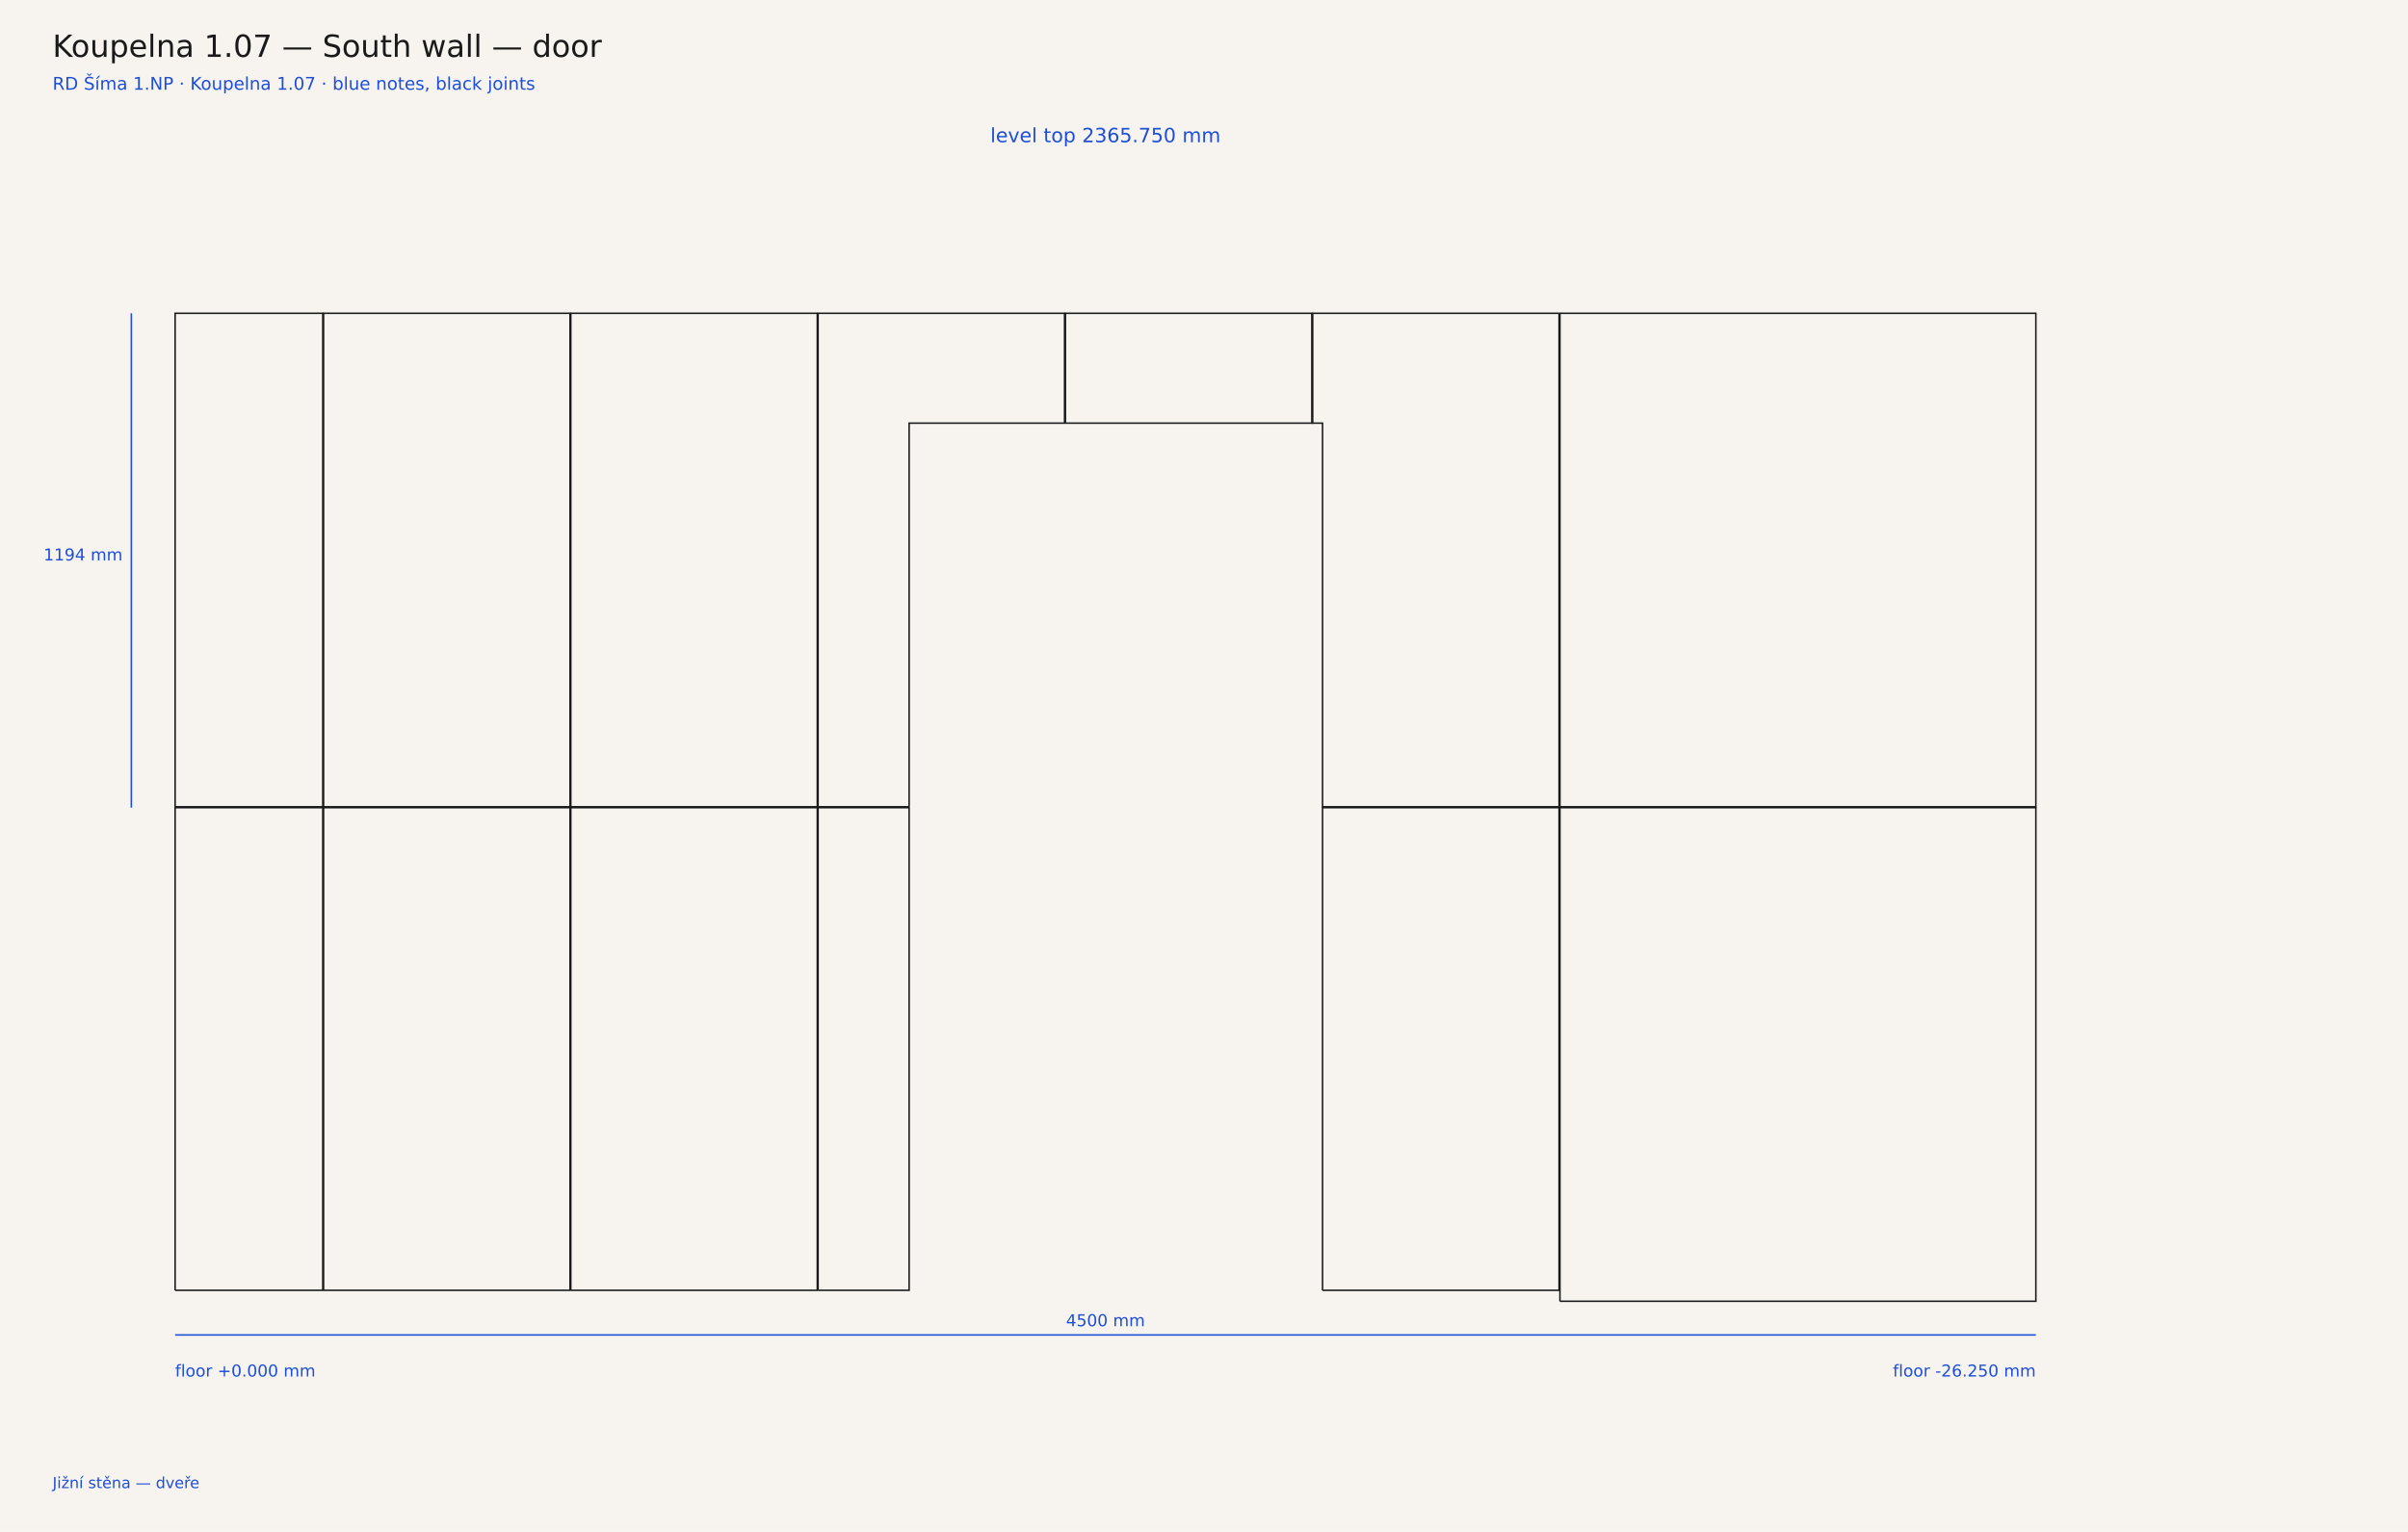
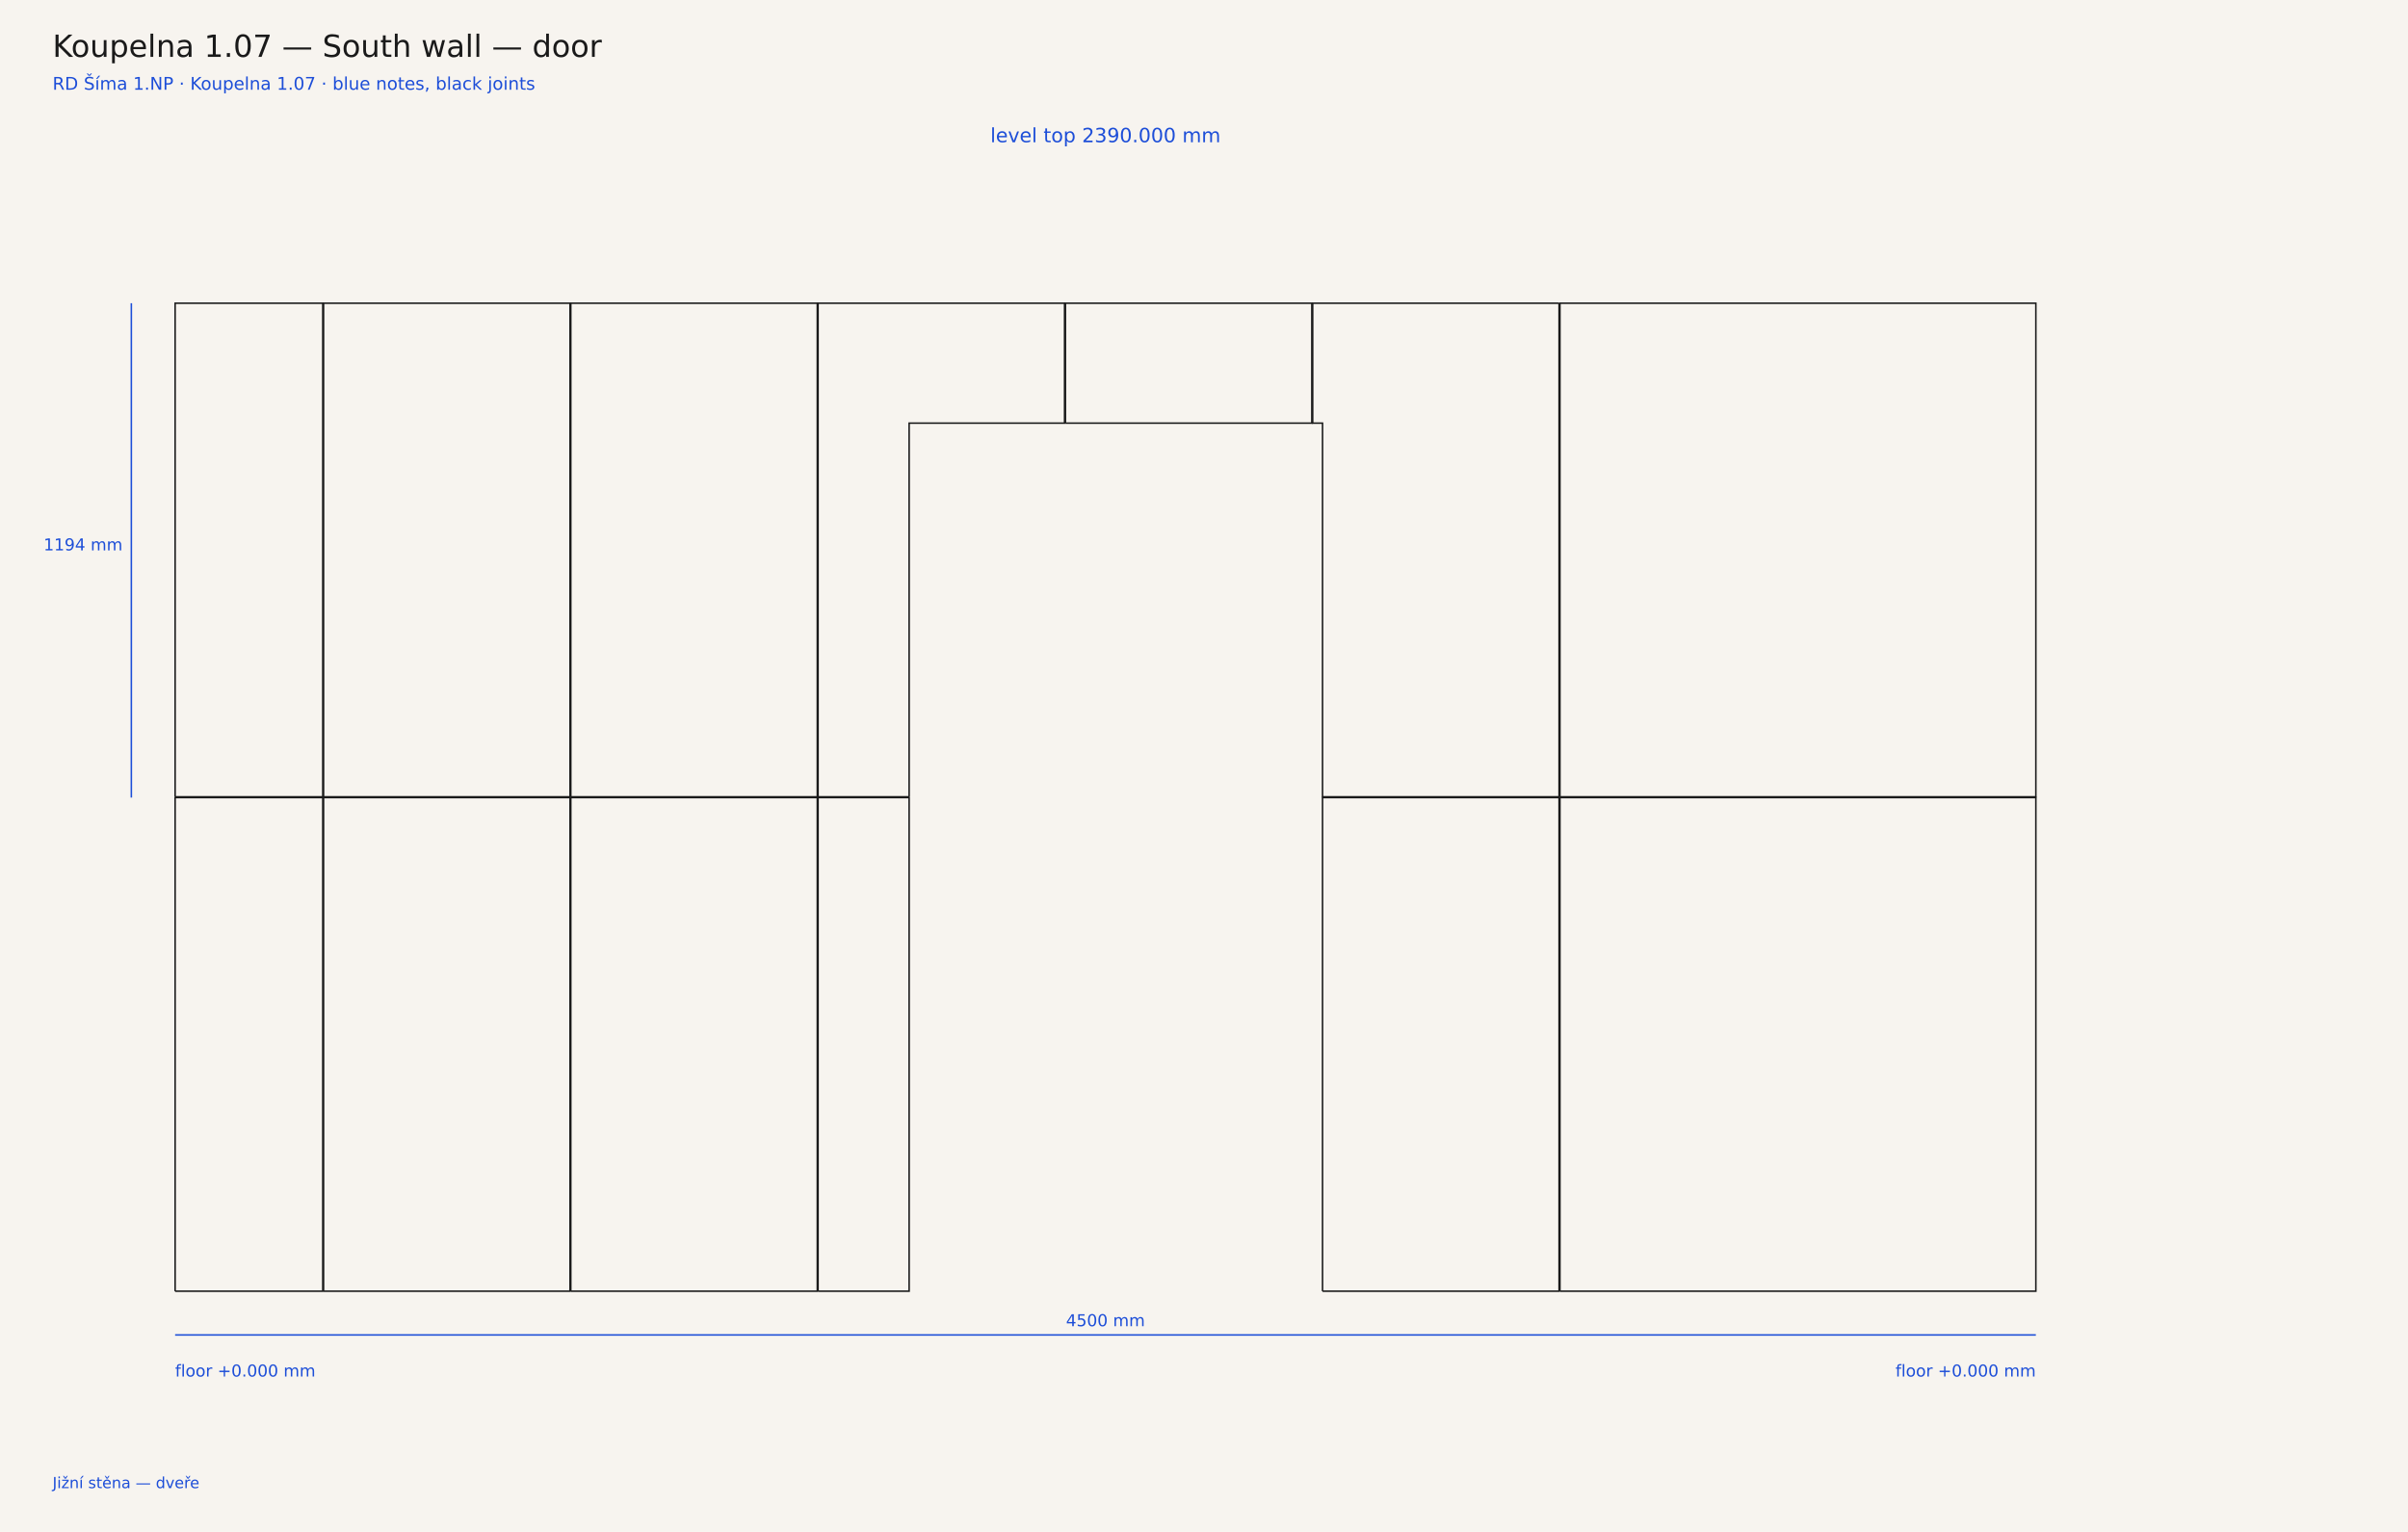
<svg xmlns="http://www.w3.org/2000/svg" width="2200" height="1400" viewBox="0 0 2200 1400">
  <rect width="2200" height="1400" fill="#f7f4ef" />
  <text x="48" y="52" font-family="DejaVu Sans, sans-serif" font-size="28" fill="#1a1a1a">Koupelna 1.07 — South wall — door</text>
  <text x="48" y="82" font-family="DejaVu Sans, sans-serif" font-size="16" fill="#1d4ed8">RD Šíma 1.NP · Koupelna 1.07 · blue notes, black joints</text>
-   <polyline points="160.0,1179.2 294.9,1179.2 294.9,738.1 160.0,738.1 160.0,1179.2" fill="none" stroke="#1a1a1a" stroke-width="1.4" stroke-linejoin="miter" />
-   <polyline points="295.6,1179.2 520.8,1179.2 520.8,738.1 295.6,738.1 295.6,1179.2" fill="none" stroke="#1a1a1a" stroke-width="1.4" stroke-linejoin="miter" />
-   <polyline points="521.5,1179.2 746.7,1179.2 746.7,738.1 521.5,738.1 521.5,1179.2" fill="none" stroke="#1a1a1a" stroke-width="1.4" stroke-linejoin="miter" />
-   <polyline points="747.4,1179.2 830.6,1179.2 830.6,738.1 747.4,738.1 747.4,1179.2" fill="none" stroke="#1a1a1a" stroke-width="1.4" stroke-linejoin="miter" />
-   <polyline points="1208.3,1179.2 1424.4,1179.2 1424.4,738.1 1208.3,738.1 1208.3,1179.2" fill="none" stroke="#1a1a1a" stroke-width="1.4" stroke-linejoin="miter" />
-   <polyline points="160.0,737.3 294.9,737.3 294.9,286.3 160.0,286.3 160.0,737.3" fill="none" stroke="#1a1a1a" stroke-width="1.4" stroke-linejoin="miter" />
-   <polyline points="295.6,737.3 520.8,737.3 520.8,286.3 295.6,286.3 295.6,737.3" fill="none" stroke="#1a1a1a" stroke-width="1.4" stroke-linejoin="miter" />
-   <polyline points="521.5,737.3 746.7,737.3 746.7,286.3 521.5,286.3 521.5,737.3" fill="none" stroke="#1a1a1a" stroke-width="1.4" stroke-linejoin="miter" />
-   <polyline points="830.6,737.3 747.4,737.3 747.4,286.3 972.6,286.3 972.6,386.7 830.6,386.7 830.6,737.3" fill="none" stroke="#1a1a1a" stroke-width="1.4" stroke-linejoin="miter" />
-   <polyline points="973.4,386.7 1198.5,386.7 1198.5,286.3 973.4,286.3 973.4,386.7" fill="none" stroke="#1a1a1a" stroke-width="1.4" stroke-linejoin="miter" />
-   <polyline points="1424.4,286.3 1424.4,737.3 1208.3,737.3 1208.3,386.7 1199.3,386.7 1199.3,286.3 1424.4,286.3" fill="none" stroke="#1a1a1a" stroke-width="1.4" stroke-linejoin="miter" />
-   <polyline points="1425.2,1189.2 1425.2,738.1 1860.0,738.1 1860.0,1189.2 1425.2,1189.2" fill="none" stroke="#1a1a1a" stroke-width="1.4" stroke-linejoin="miter" />
-   <polyline points="1425.2,737.3 1425.2,286.3 1860.0,286.3 1860.0,737.3 1425.2,737.3" fill="none" stroke="#1a1a1a" stroke-width="1.4" stroke-linejoin="miter" />
+   <polyline points="160.0,1180.0 294.9,1180.0 294.9,728.9 160.0,728.9 160.0,1180.0" fill="none" stroke="#1a1a1a" stroke-width="1.4" stroke-linejoin="miter" />
+   <polyline points="295.6,1180.0 520.8,1180.0 520.8,728.9 295.6,728.9 295.6,1180.0" fill="none" stroke="#1a1a1a" stroke-width="1.4" stroke-linejoin="miter" />
+   <polyline points="521.5,1180.0 746.7,1180.0 746.7,728.9 521.5,728.9 521.5,1180.0" fill="none" stroke="#1a1a1a" stroke-width="1.4" stroke-linejoin="miter" />
+   <polyline points="747.4,1180.0 830.6,1180.0 830.6,728.9 747.4,728.9 747.4,1180.0" fill="none" stroke="#1a1a1a" stroke-width="1.4" stroke-linejoin="miter" />
+   <polyline points="1208.3,1180.0 1424.4,1180.0 1424.4,728.9 1208.3,728.9 1208.3,1180.0" fill="none" stroke="#1a1a1a" stroke-width="1.4" stroke-linejoin="miter" />
+   <polyline points="1425.2,1180.0 1425.2,728.9 1860.0,728.9 1860.0,1180.0 1425.2,1180.0" fill="none" stroke="#1a1a1a" stroke-width="1.4" stroke-linejoin="miter" />
+   <polyline points="160.0,728.2 294.9,728.2 294.9,277.1 160.0,277.1 160.0,728.2" fill="none" stroke="#1a1a1a" stroke-width="1.4" stroke-linejoin="miter" />
+   <polyline points="295.6,728.2 520.8,728.2 520.8,277.1 295.6,277.1 295.6,728.2" fill="none" stroke="#1a1a1a" stroke-width="1.4" stroke-linejoin="miter" />
+   <polyline points="521.5,728.2 746.7,728.2 746.7,277.1 521.5,277.1 521.5,728.2" fill="none" stroke="#1a1a1a" stroke-width="1.4" stroke-linejoin="miter" />
+   <polyline points="830.6,728.2 747.4,728.2 747.4,277.1 972.6,277.1 972.6,386.7 830.6,386.7 830.6,728.2" fill="none" stroke="#1a1a1a" stroke-width="1.4" stroke-linejoin="miter" />
+   <polyline points="973.4,386.7 1198.5,386.7 1198.5,277.1 973.4,277.1 973.4,386.7" fill="none" stroke="#1a1a1a" stroke-width="1.4" stroke-linejoin="miter" />
+   <polyline points="1424.4,277.1 1424.4,728.2 1208.3,728.2 1208.3,386.7 1199.3,386.7 1199.3,277.1 1424.4,277.1" fill="none" stroke="#1a1a1a" stroke-width="1.4" stroke-linejoin="miter" />
+   <polyline points="1425.2,728.2 1425.2,277.1 1860.0,277.1 1860.0,728.2 1425.2,728.2" fill="none" stroke="#1a1a1a" stroke-width="1.4" stroke-linejoin="miter" />
  <line x1="160.0" y1="1220.0" x2="160.0" y2="1220.0" stroke="#1d4ed8" stroke-width="1" />
  <line x1="1860.0" y1="1220.0" x2="1860.0" y2="1220.0" stroke="#1d4ed8" stroke-width="1" />
  <line x1="160.0" y1="1220.0" x2="1860.0" y2="1220.0" stroke="#1d4ed8" stroke-width="1.4" />
  <text y="1212.0" text-anchor="middle" font-family="DejaVu Sans, sans-serif" font-size="15" fill="#1d4ed8">
    <tspan x="1010.0" dy="0">4500 mm</tspan>
  </text>
-   <line x1="120.0" y1="738.1" x2="120.0" y2="738.1" stroke="#1d4ed8" stroke-width="1" />
-   <line x1="120.0" y1="286.3" x2="120.0" y2="286.3" stroke="#1d4ed8" stroke-width="1" />
-   <line x1="120.0" y1="738.1" x2="120.0" y2="286.3" stroke="#1d4ed8" stroke-width="1.4" />
-   <text y="512.2" text-anchor="end" font-family="DejaVu Sans, sans-serif" font-size="15" fill="#1d4ed8">
+   <line x1="120.0" y1="728.9" x2="120.0" y2="728.9" stroke="#1d4ed8" stroke-width="1" />
+   <line x1="120.0" y1="277.1" x2="120.0" y2="277.1" stroke="#1d4ed8" stroke-width="1" />
+   <line x1="120.0" y1="728.9" x2="120.0" y2="277.1" stroke="#1d4ed8" stroke-width="1.4" />
+   <text y="503.0" text-anchor="end" font-family="DejaVu Sans, sans-serif" font-size="15" fill="#1d4ed8">
    <tspan x="112.0" dy="0">1194 mm</tspan>
  </text>
  <text y="130.0" text-anchor="middle" font-family="DejaVu Sans, sans-serif" font-size="18" fill="#1d4ed8">
-     <tspan x="1010.0" dy="0">level top 2365.750 mm</tspan>
+     <tspan x="1010.0" dy="0">level top 2390.000 mm</tspan>
  </text>
  <text y="1258.0" text-anchor="start" font-family="DejaVu Sans, sans-serif" font-size="15" fill="#1d4ed8">
    <tspan x="160.0" dy="0">floor +0.000 mm</tspan>
  </text>
  <text y="1258.0" text-anchor="end" font-family="DejaVu Sans, sans-serif" font-size="15" fill="#1d4ed8">
-     <tspan x="1860.0" dy="0">floor -26.250 mm</tspan>
+     <tspan x="1860.0" dy="0">floor +0.000 mm</tspan>
  </text>
  <text y="1360.0" text-anchor="start" font-family="DejaVu Sans, sans-serif" font-size="14" fill="#1d4ed8">
    <tspan x="48.0" dy="0">Jižní stěna — dveře</tspan>
  </text>
</svg>
